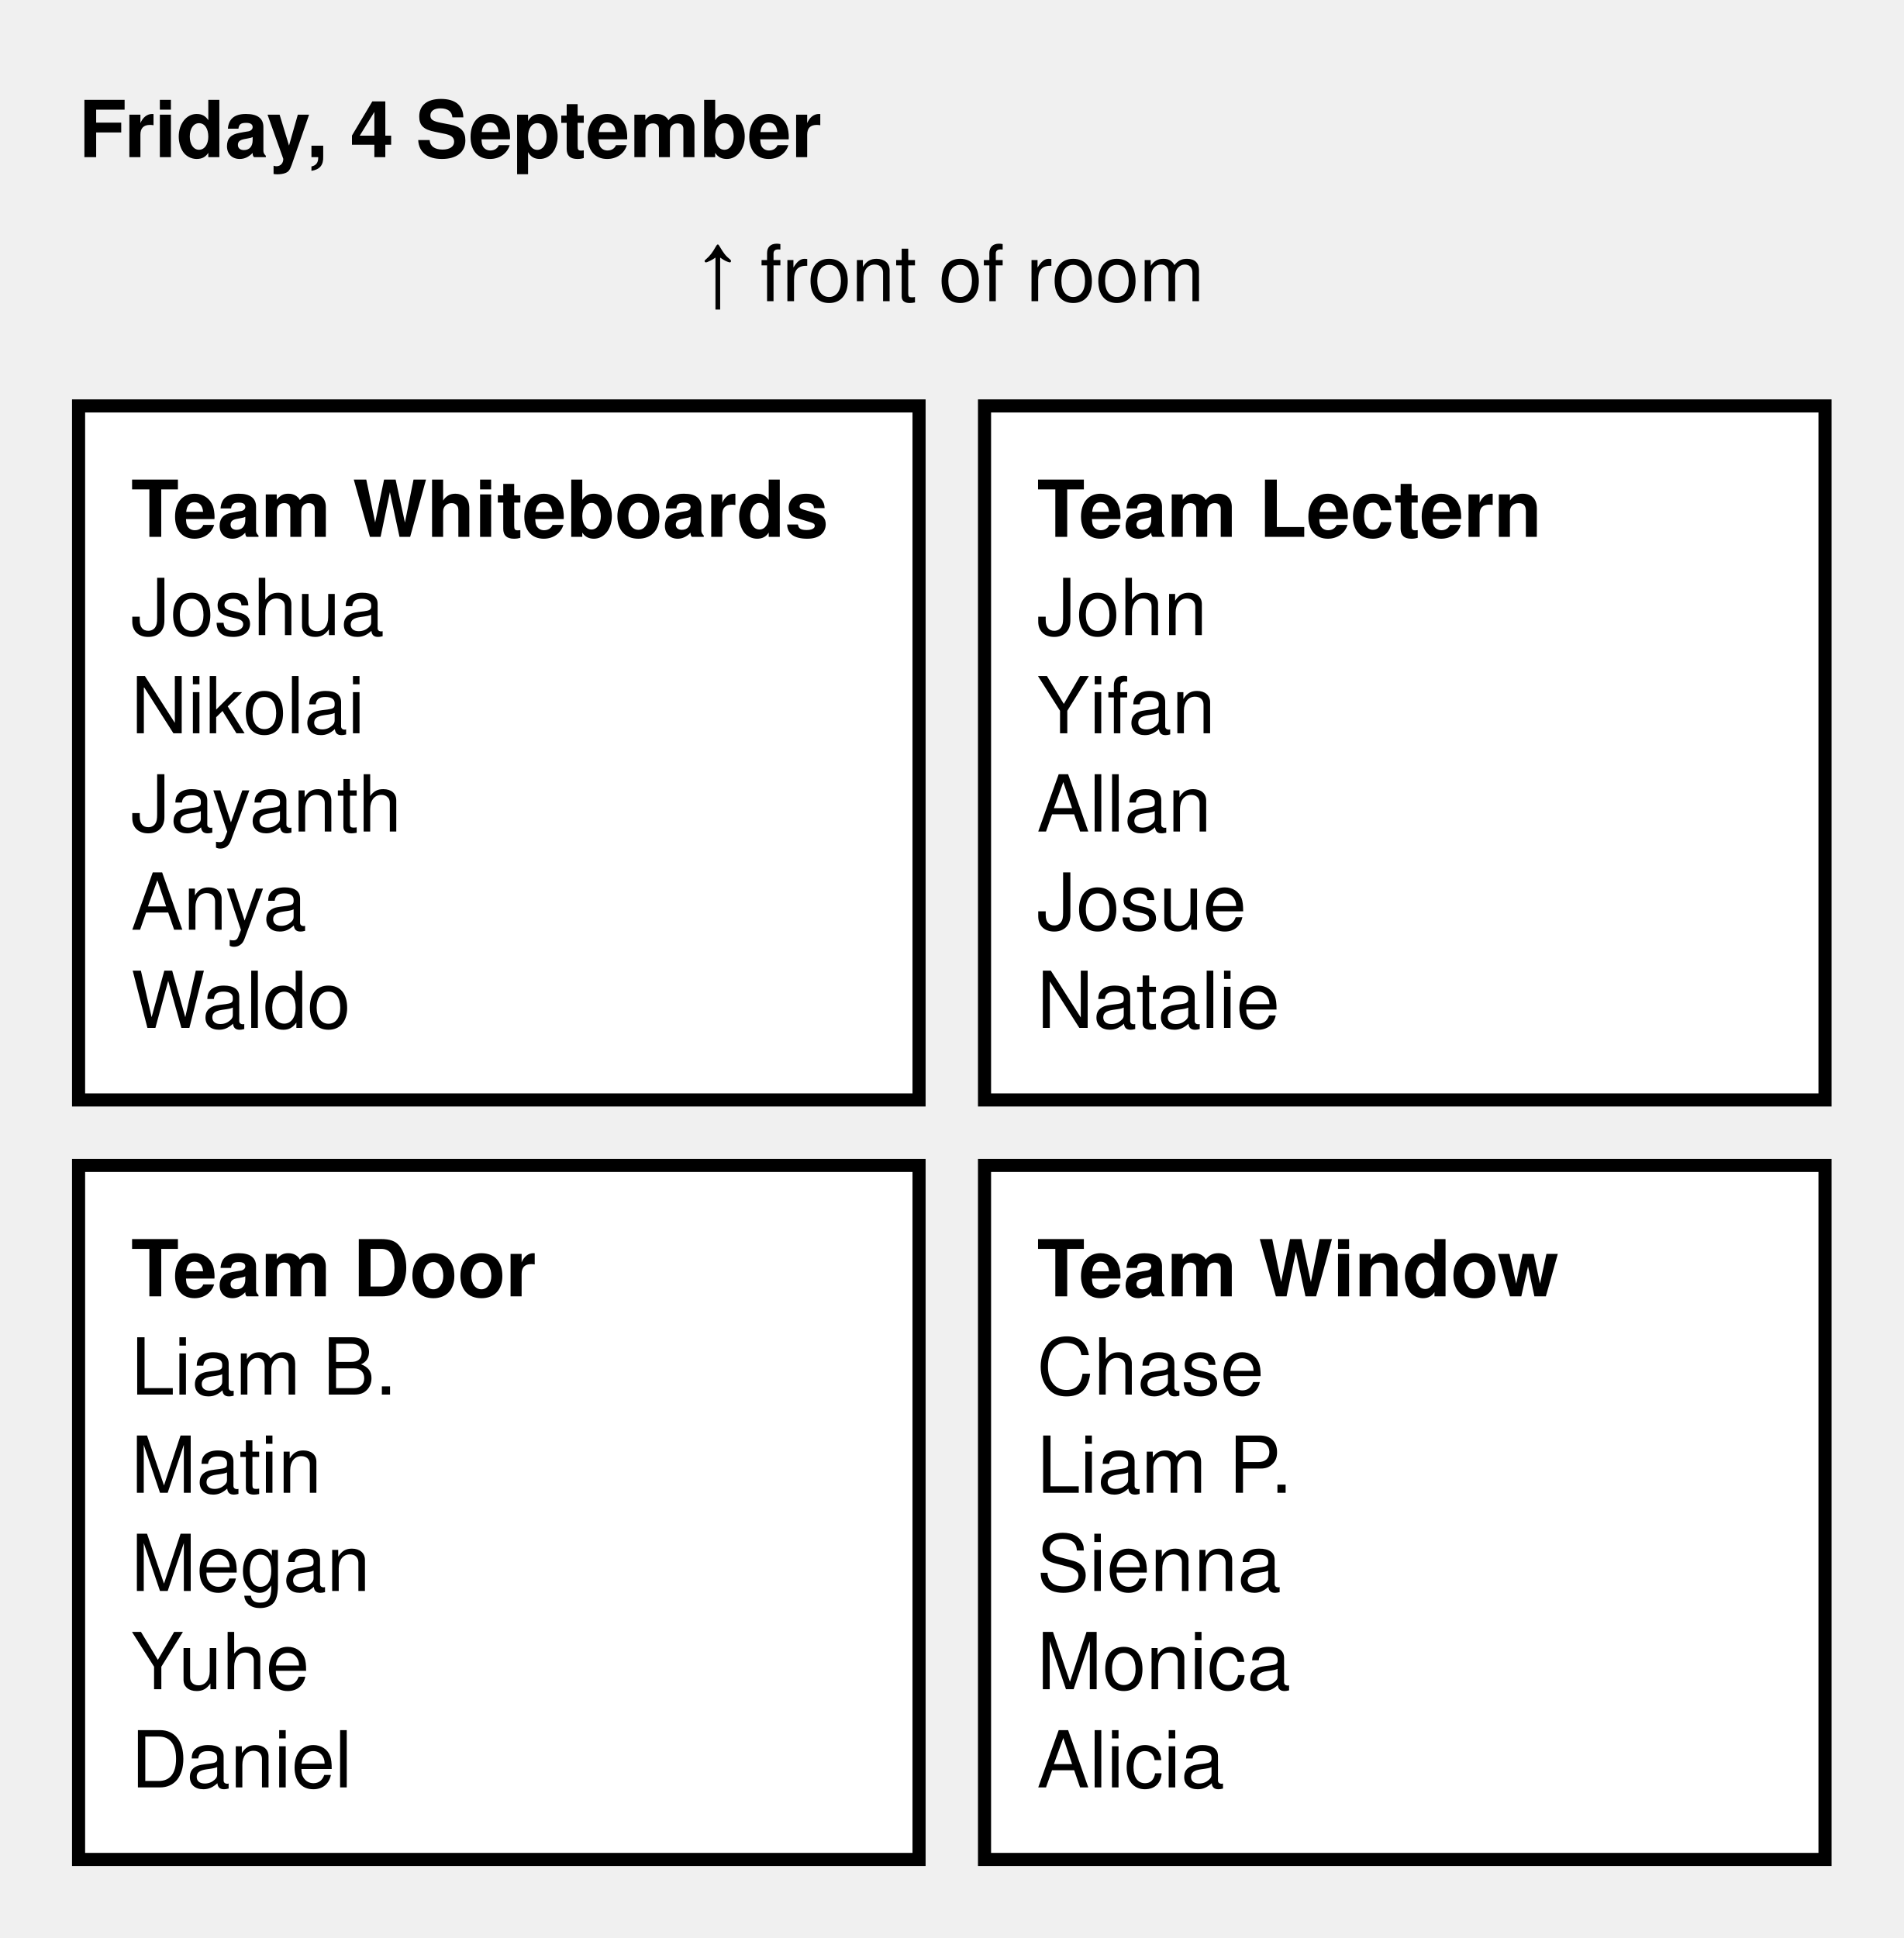
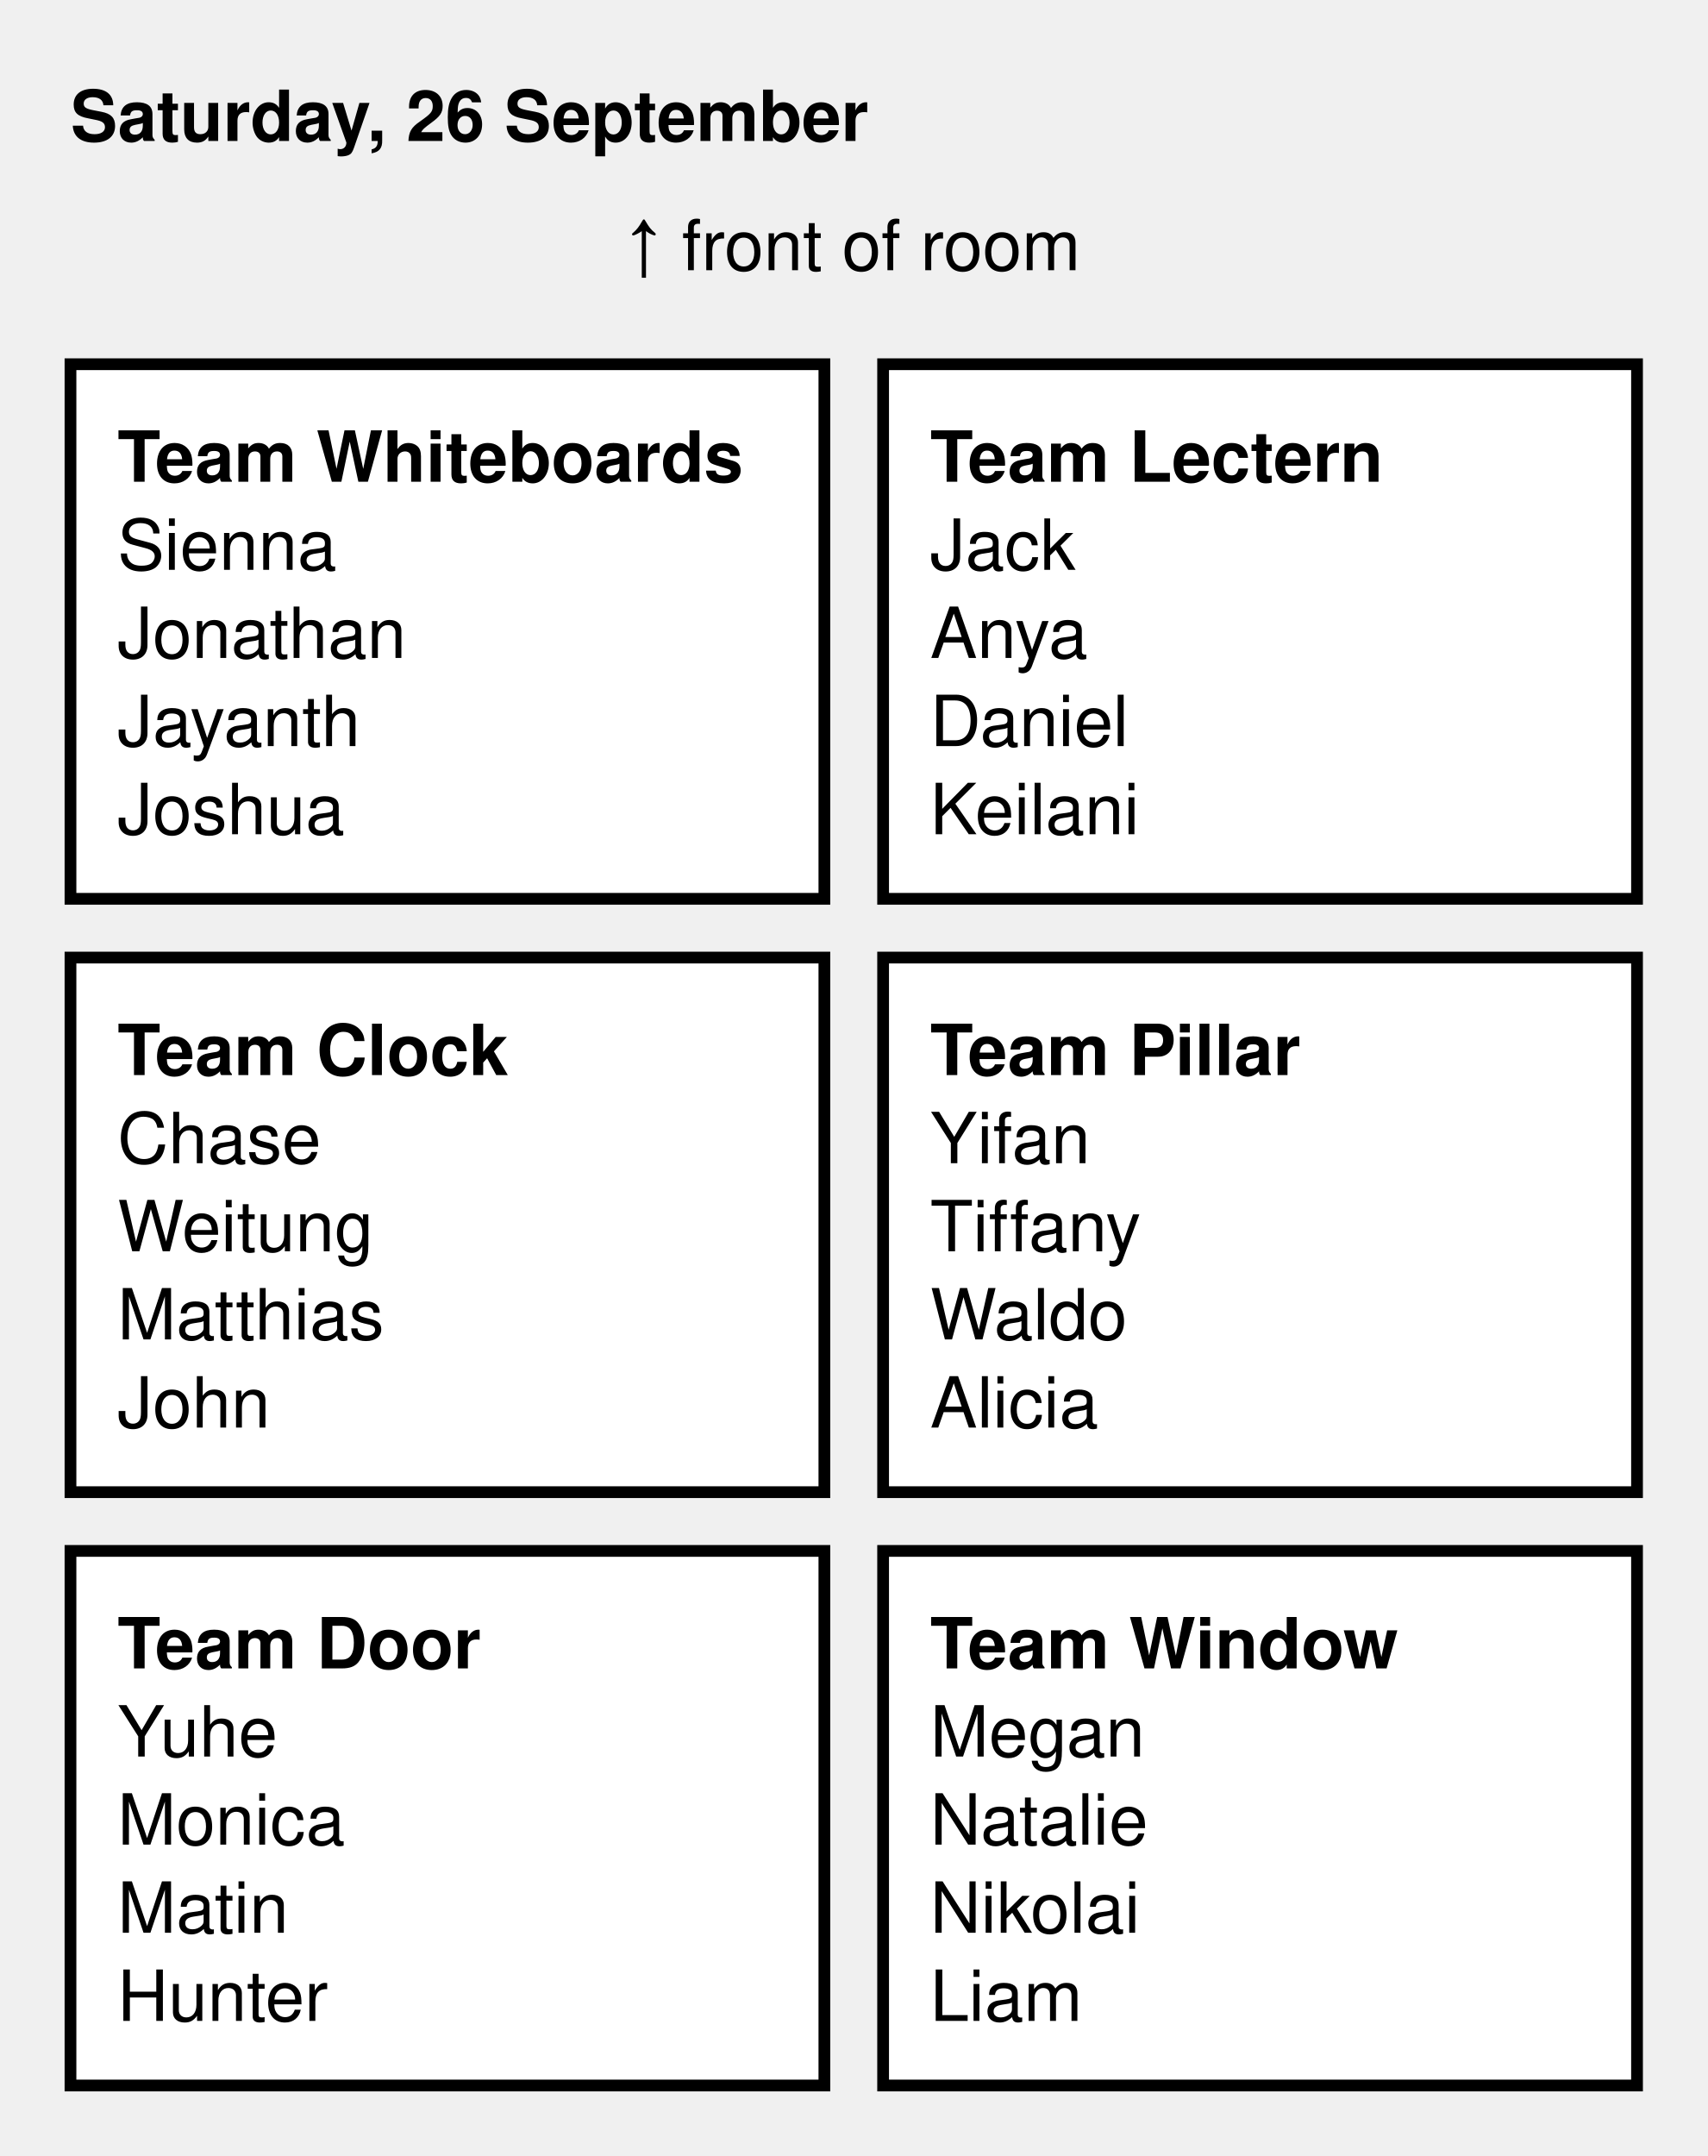
- <svg xmlns="http://www.w3.org/2000/svg" viewBox="0 0 290.726 296" role="img" aria-label="Seating chart for Friday, 4 September: 4 groups of 5, arranged as in the room." font-family="Helvetica, Arial, sans-serif" font-size="12" fill="#000000">
-   <text x="12" y="24" font-weight="bold">Friday, 4 September</text>
+ <svg xmlns="http://www.w3.org/2000/svg" viewBox="0 0 290.726 367" role="img" aria-label="Seating chart for Saturday, 26 September: 6 groups of 4, arranged as in the room." font-family="Helvetica, Arial, sans-serif" font-size="12" fill="#000000">
+   <text x="12" y="24" font-weight="bold">Saturday, 26 September</text>
  <text x="145.363" y="46" text-anchor="middle">↑ front of room</text>
-   <rect x="12" y="62" width="128.363" height="106" fill="#ffffff" stroke="#000000" stroke-width="2" />
+   <rect x="12" y="62" width="128.363" height="91" fill="#ffffff" stroke="#000000" stroke-width="2" />
  <text x="20" y="82" font-weight="bold">Team Whiteboards</text>
-   <text x="20" y="97">Joshua</text>
-   <text x="20" y="112">Nikolai</text>
+   <text x="20" y="97">Sienna</text>
+   <text x="20" y="112">Jonathan</text>
  <text x="20" y="127">Jayanth</text>
-   <text x="20" y="142">Anya</text>
-   <text x="20" y="157">Waldo</text>
-   <rect x="150.363" y="62" width="128.363" height="106" fill="#ffffff" stroke="#000000" stroke-width="2" />
+   <text x="20" y="142">Joshua</text>
+   <rect x="150.363" y="62" width="128.363" height="91" fill="#ffffff" stroke="#000000" stroke-width="2" />
  <text x="158.363" y="82" font-weight="bold">Team Lectern</text>
-   <text x="158.363" y="97">John</text>
-   <text x="158.363" y="112">Yifan</text>
-   <text x="158.363" y="127">Allan</text>
-   <text x="158.363" y="142">Josue</text>
-   <text x="158.363" y="157">Natalie</text>
-   <rect x="12" y="178" width="128.363" height="106" fill="#ffffff" stroke="#000000" stroke-width="2" />
-   <text x="20" y="198" font-weight="bold">Team Door</text>
-   <text x="20" y="213">Liam B.</text>
-   <text x="20" y="228">Matin</text>
-   <text x="20" y="243">Megan</text>
-   <text x="20" y="258">Yuhe</text>
-   <text x="20" y="273">Daniel</text>
-   <rect x="150.363" y="178" width="128.363" height="106" fill="#ffffff" stroke="#000000" stroke-width="2" />
-   <text x="158.363" y="198" font-weight="bold">Team Window</text>
-   <text x="158.363" y="213">Chase</text>
-   <text x="158.363" y="228">Liam P.</text>
-   <text x="158.363" y="243">Sienna</text>
-   <text x="158.363" y="258">Monica</text>
-   <text x="158.363" y="273">Alicia</text>
+   <text x="158.363" y="97">Jack</text>
+   <text x="158.363" y="112">Anya</text>
+   <text x="158.363" y="127">Daniel</text>
+   <text x="158.363" y="142">Keilani</text>
+   <rect x="12" y="163" width="128.363" height="91" fill="#ffffff" stroke="#000000" stroke-width="2" />
+   <text x="20" y="183" font-weight="bold">Team Clock</text>
+   <text x="20" y="198">Chase</text>
+   <text x="20" y="213">Weitung</text>
+   <text x="20" y="228">Matthias</text>
+   <text x="20" y="243">John</text>
+   <rect x="150.363" y="163" width="128.363" height="91" fill="#ffffff" stroke="#000000" stroke-width="2" />
+   <text x="158.363" y="183" font-weight="bold">Team Pillar</text>
+   <text x="158.363" y="198">Yifan</text>
+   <text x="158.363" y="213">Tiffany</text>
+   <text x="158.363" y="228">Waldo</text>
+   <text x="158.363" y="243">Alicia</text>
+   <rect x="12" y="264" width="128.363" height="91" fill="#ffffff" stroke="#000000" stroke-width="2" />
+   <text x="20" y="284" font-weight="bold">Team Door</text>
+   <text x="20" y="299">Yuhe</text>
+   <text x="20" y="314">Monica</text>
+   <text x="20" y="329">Matin</text>
+   <text x="20" y="344">Hunter</text>
+   <rect x="150.363" y="264" width="128.363" height="91" fill="#ffffff" stroke="#000000" stroke-width="2" />
+   <text x="158.363" y="284" font-weight="bold">Team Window</text>
+   <text x="158.363" y="299">Megan</text>
+   <text x="158.363" y="314">Natalie</text>
+   <text x="158.363" y="329">Nikolai</text>
+   <text x="158.363" y="344">Liam</text>
</svg>
